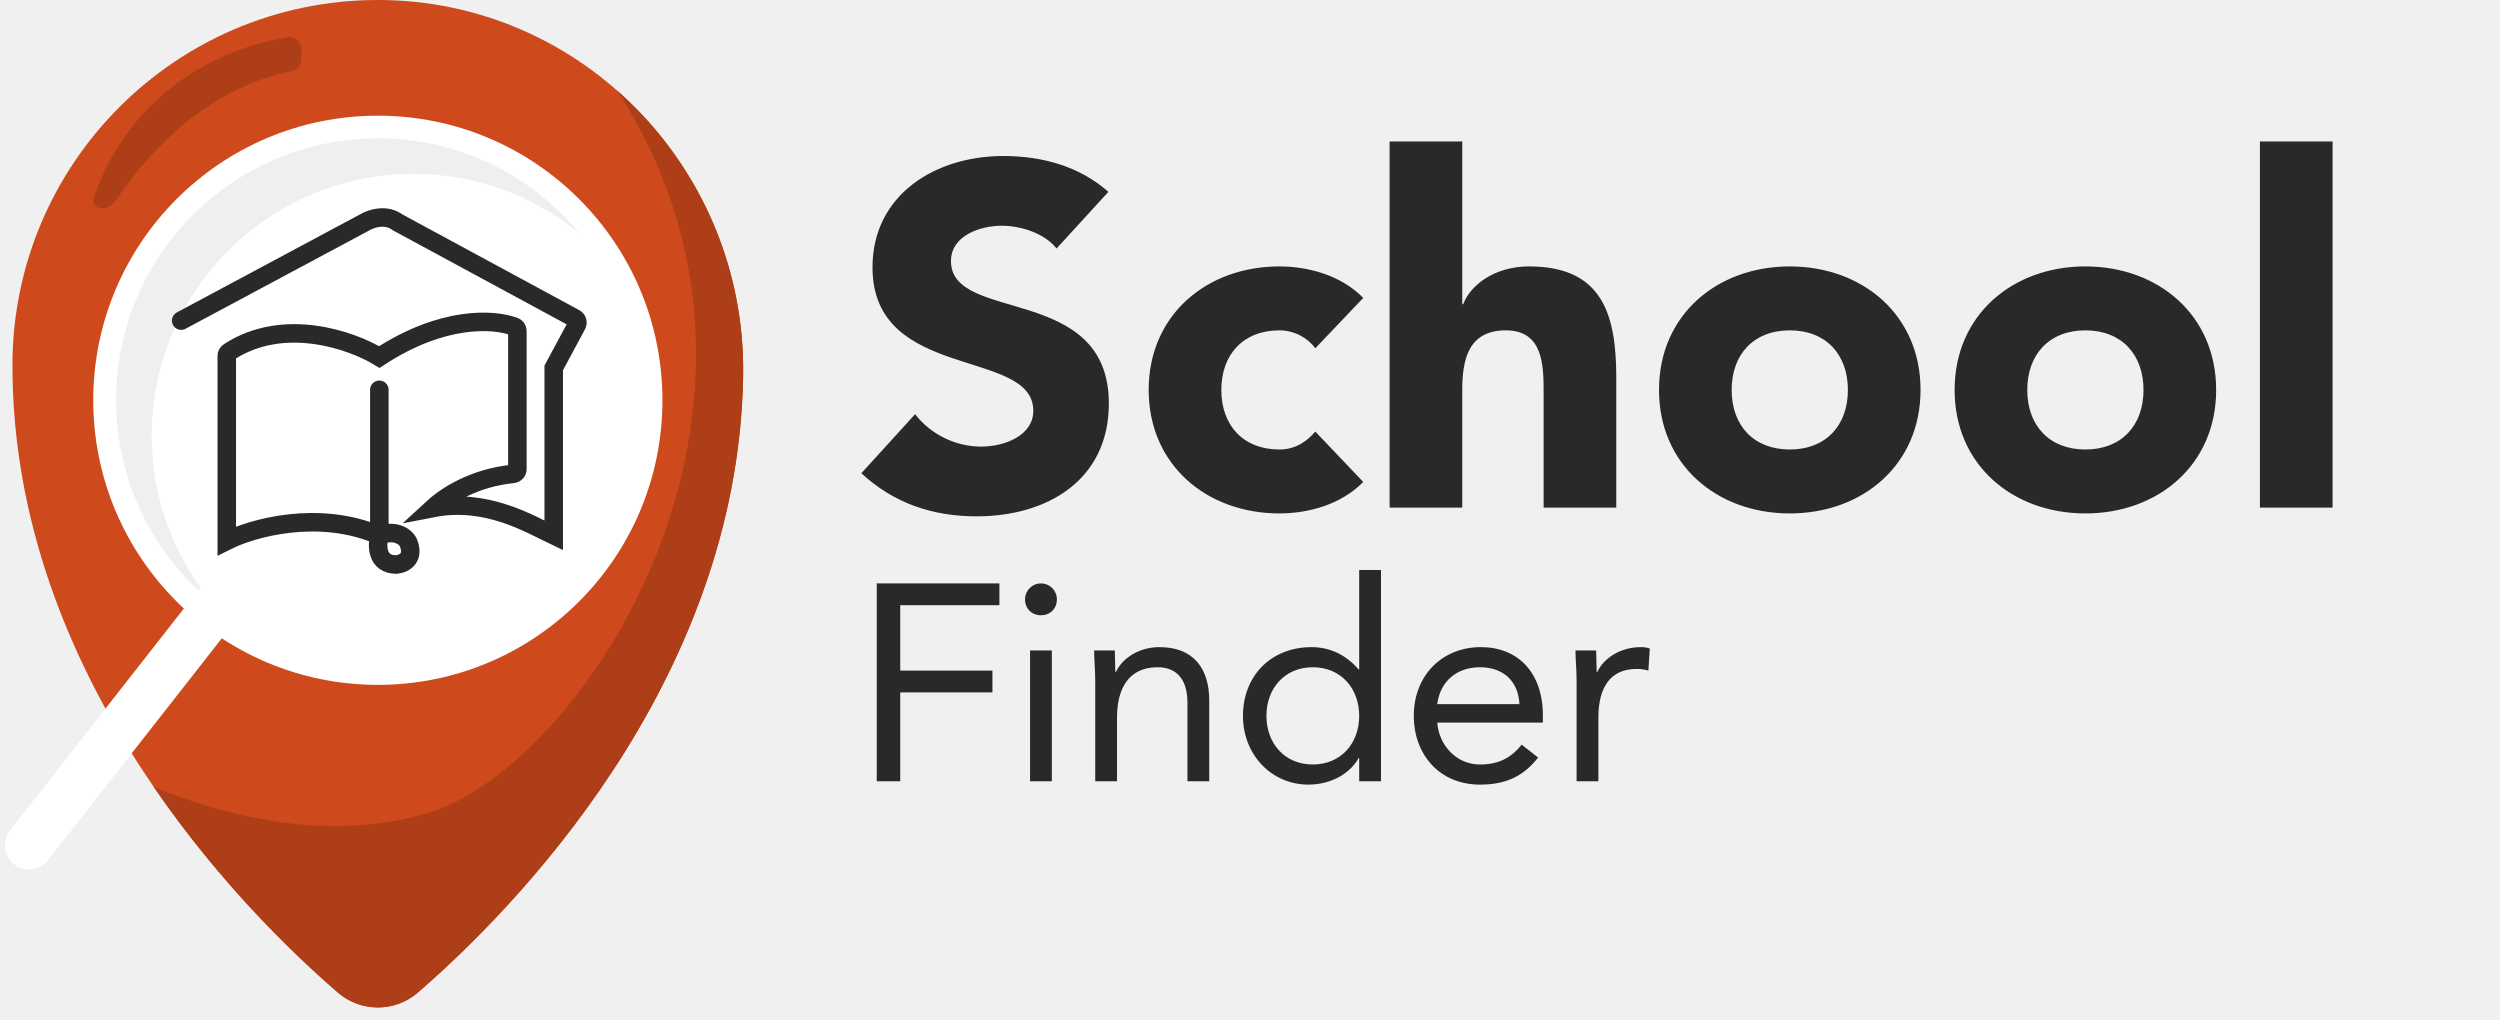
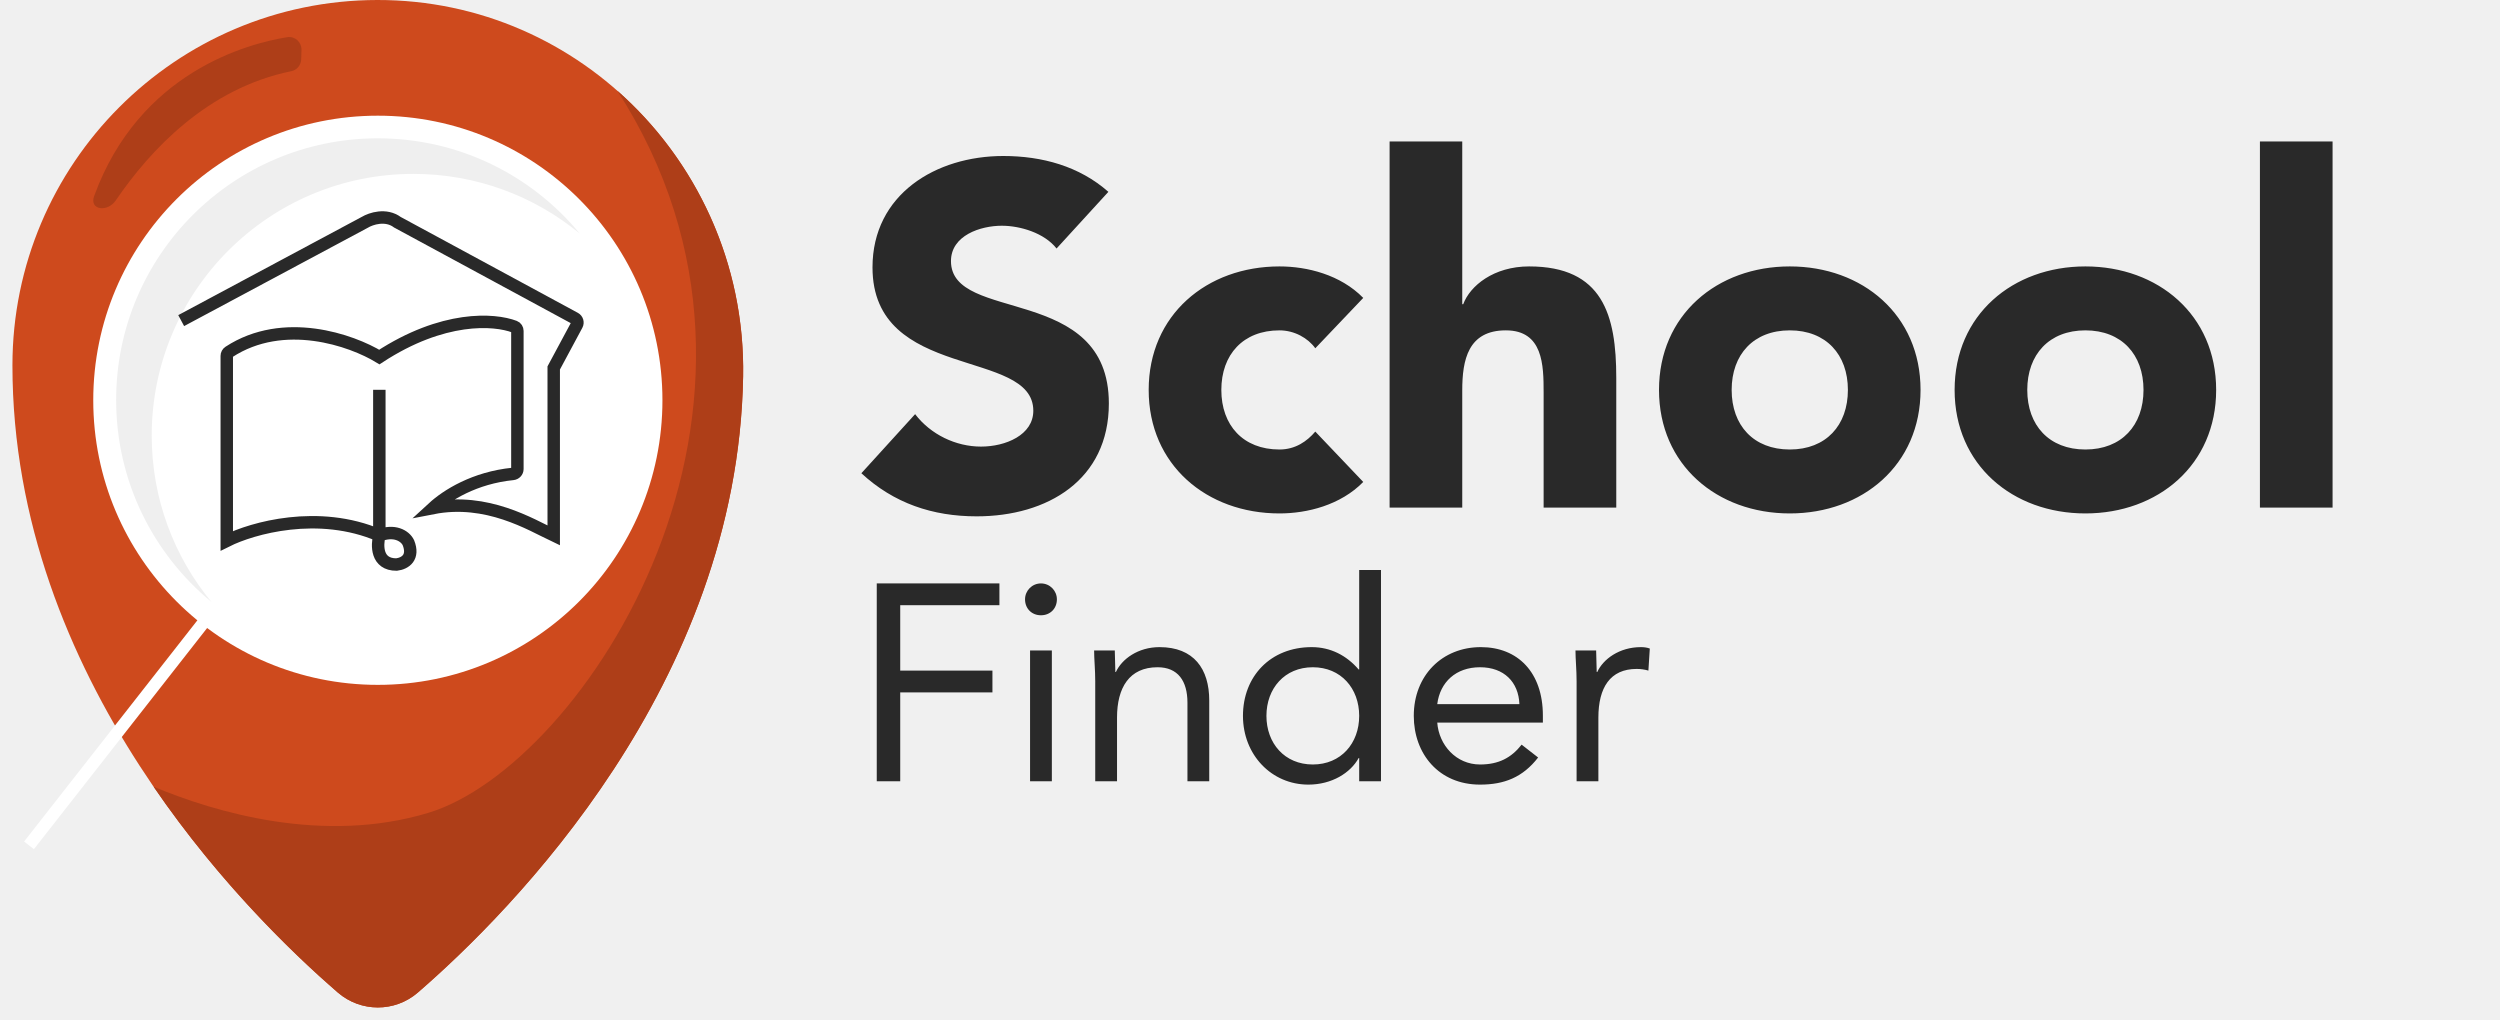
<svg xmlns="http://www.w3.org/2000/svg" width="201" height="82" viewBox="0 0 201 82" fill="none">
  <path d="M59.748 30.27C59.317 55.003 41.126 73.279 33.593 79.803C31.743 81.404 29.003 81.397 27.153 79.795C19.524 73.188 1 54.553 1 29.378C1 13.169 14.128 0.025 30.331 3.45528e-05C46.856 -0.025 60.035 13.746 59.748 30.27Z" fill="#CE4A1D" />
  <path d="M30.379 55.063C43.016 55.063 53.26 44.819 53.26 32.182C53.26 19.545 43.016 9.301 30.379 9.301C17.742 9.301 7.498 19.545 7.498 32.182C7.498 44.819 17.742 55.063 30.379 55.063Z" fill="white" />
  <path d="M46.612 18.778C42.976 15.782 38.316 13.981 33.238 13.981C21.619 13.981 12.198 23.401 12.198 35.02C12.198 40.099 14 44.759 16.996 48.394C12.319 44.536 9.338 38.695 9.338 32.16C9.338 20.541 18.758 11.121 30.378 11.121C36.913 11.121 42.753 14.101 46.612 18.778Z" fill="#EFEFEF" />
  <path d="M59.748 30.27C59.317 55.003 41.126 73.279 33.593 79.803C31.745 81.402 29.003 81.397 27.155 79.795C23.595 76.712 17.663 71.011 12.348 63.25C17.285 65.31 25.995 67.91 34.45 65.348C46.909 61.573 65.984 32.62 49.633 7.295C55.968 12.882 59.907 21.158 59.748 30.27Z" fill="#AE3E18" />
  <path d="M23.099 2.989C19.945 3.494 11.203 5.779 7.568 15.768C7.161 16.886 8.641 17.095 9.308 16.114C12.086 12.034 16.723 7.085 23.431 5.721C23.884 5.63 24.21 5.221 24.218 4.749L24.24 4.005C24.25 3.379 23.707 2.892 23.099 2.989Z" fill="#AE3E18" />
-   <path d="M14.567 25.777L29.331 17.874C29.818 17.581 31.025 17.172 31.96 17.874L46.223 25.593C46.411 25.695 46.481 25.93 46.38 26.118L44.519 29.583V43.048C42.669 42.17 39.147 39.999 34.803 40.845C35.928 39.811 38.154 38.414 41.238 38.103C41.44 38.082 41.598 37.914 41.598 37.711V26.61C41.598 26.459 41.513 26.321 41.372 26.268C39.732 25.643 35.619 25.358 30.499 28.705C28.289 27.356 22.814 25.418 18.403 28.298C18.296 28.367 18.232 28.488 18.232 28.616V43.483C20.277 42.46 25.593 40.94 30.499 43.048M30.499 43.048C30.305 43.828 30.244 45.39 31.88 45.39C32.598 45.3 33.303 44.804 32.836 43.633C32.553 43.048 31.668 42.58 30.499 43.048ZM30.499 43.048V31.339" stroke="#292929" stroke-width="1.488" stroke-linecap="round" />
-   <line x1="2.331" y1="67.966" x2="17.425" y2="48.697" stroke="white" stroke-width="3.878" stroke-linecap="round" />
+   <path d="M14.567 25.777L29.331 17.874C29.818 17.581 31.025 17.172 31.96 17.874L46.223 25.593C46.411 25.695 46.481 25.93 46.38 26.118L44.519 29.583V43.048C42.669 42.17 39.147 39.999 34.803 40.845C35.928 39.811 38.154 38.414 41.238 38.103C41.44 38.082 41.598 37.914 41.598 37.711V26.61C41.598 26.459 41.513 26.321 41.372 26.268C39.732 25.643 35.619 25.358 30.499 28.705C28.289 27.356 22.814 25.418 18.403 28.298C18.296 28.367 18.232 28.488 18.232 28.616V43.483C20.277 42.46 25.593 40.94 30.499 43.048M30.499 43.048C30.305 43.828 30.244 45.39 31.88 45.39C32.598 45.3 33.303 44.804 32.836 43.633C32.553 43.048 31.668 42.58 30.499 43.048ZM30.499 43.048V31.339" stroke="#292929" strokeWidth="1.488" strokeLinecap="round" />
+   <line x1="2.331" y1="67.966" x2="17.425" y2="48.697" stroke="white" strokeWidth="3.878" strokeLinecap="round" />
  <path d="M89.114 15.424C86.777 13.36 83.779 12.542 80.663 12.542C75.251 12.542 70.149 15.618 70.149 21.498C70.149 30.688 83.078 27.962 83.078 33.025C83.078 34.972 80.858 35.906 78.872 35.906C76.847 35.906 74.822 34.933 73.576 33.297L69.254 38.048C71.863 40.462 74.978 41.514 78.522 41.514C84.207 41.514 89.152 38.593 89.152 32.441C89.152 22.783 76.458 26.015 76.458 20.992C76.458 18.928 78.833 18.149 80.546 18.149C82.026 18.149 83.973 18.733 84.947 19.98L89.114 15.424ZM109.605 23.952C107.775 22.082 105.088 21.42 102.868 21.42C97.027 21.42 92.354 25.314 92.354 31.35C92.354 37.386 97.027 41.28 102.868 41.28C105.088 41.28 107.775 40.618 109.605 38.749L105.75 34.699C105.088 35.478 104.153 36.14 102.868 36.14C99.948 36.14 98.195 34.193 98.195 31.35C98.195 28.508 99.948 26.561 102.868 26.561C104.075 26.561 105.166 27.184 105.75 28.001L109.605 23.952ZM111.724 11.374V40.813H117.565V31.389C117.565 28.936 118.032 26.561 121.07 26.561C124.068 26.561 124.107 29.364 124.107 31.545V40.813H129.948V30.377C129.948 25.314 128.858 21.42 122.939 21.42C120.096 21.42 118.188 22.978 117.643 24.458H117.565V11.374H111.724ZM133.384 31.35C133.384 37.386 138.057 41.28 143.898 41.28C149.739 41.28 154.412 37.386 154.412 31.35C154.412 25.314 149.739 21.42 143.898 21.42C138.057 21.42 133.384 25.314 133.384 31.35ZM139.225 31.35C139.225 28.508 140.977 26.561 143.898 26.561C146.818 26.561 148.571 28.508 148.571 31.35C148.571 34.193 146.818 36.14 143.898 36.14C140.977 36.14 139.225 34.193 139.225 31.35ZM157.151 31.35C157.151 37.386 161.824 41.28 167.665 41.28C173.506 41.28 178.179 37.386 178.179 31.35C178.179 25.314 173.506 21.42 167.665 21.42C161.824 21.42 157.151 25.314 157.151 31.35ZM162.992 31.35C162.992 28.508 164.745 26.561 167.665 26.561C170.586 26.561 172.338 28.508 172.338 31.35C172.338 34.193 170.586 36.14 167.665 36.14C164.745 36.14 162.992 34.193 162.992 31.35ZM181.698 40.813H187.539V11.374H181.698V40.813ZM70.491 62.813H72.378V55.669H79.792V53.916H72.378V48.66H80.353V46.907H70.491V62.813ZM82.817 62.813H84.569V52.299H82.817V62.813ZM82.413 48.188C82.413 48.929 82.952 49.468 83.693 49.468C84.434 49.468 84.974 48.929 84.974 48.188C84.974 47.491 84.412 46.907 83.693 46.907C82.974 46.907 82.413 47.491 82.413 48.188ZM88.057 62.813H89.809V57.691C89.809 55.287 90.798 53.647 93.067 53.647C94.707 53.647 95.471 54.748 95.471 56.5V62.813H97.223V56.32C97.223 53.782 95.987 52.029 93.224 52.029C91.494 52.029 90.191 52.995 89.719 54.029H89.674C89.674 53.445 89.629 52.861 89.629 52.299H87.967C87.967 52.995 88.057 53.827 88.057 54.793V62.813ZM109.279 62.813H111.032V45.829H109.279V53.827H109.235C108.268 52.703 106.988 52.029 105.46 52.029C102.158 52.029 99.934 54.366 99.934 57.556C99.934 60.701 102.248 63.083 105.191 63.083C107.078 63.083 108.583 62.139 109.235 60.948H109.279V62.813ZM109.279 57.556C109.279 59.758 107.819 61.465 105.55 61.465C103.281 61.465 101.821 59.758 101.821 57.556C101.821 55.354 103.281 53.647 105.55 53.647C107.819 53.647 109.279 55.354 109.279 57.556ZM122.339 59.87C121.508 60.926 120.497 61.465 118.992 61.465C117.082 61.465 115.69 59.915 115.555 58.095H124.047V57.533C124.047 54.051 122.025 52.029 119.059 52.029C115.959 52.029 113.668 54.298 113.668 57.556C113.668 60.611 115.69 63.083 118.992 63.083C120.947 63.083 122.429 62.498 123.665 60.903L122.339 59.87ZM115.555 56.612C115.779 54.838 117.06 53.647 118.992 53.647C120.924 53.647 122.092 54.838 122.16 56.612H115.555ZM126.758 62.813H128.51V57.691C128.51 55.287 129.454 53.782 131.588 53.782C131.902 53.782 132.239 53.827 132.531 53.916L132.644 52.142C132.397 52.052 132.149 52.029 131.925 52.029C130.195 52.029 128.892 52.995 128.42 54.029H128.375C128.375 53.445 128.33 52.861 128.33 52.299H126.668C126.668 52.995 126.758 53.827 126.758 54.793V62.813Z" fill="#292929" />
</svg>
